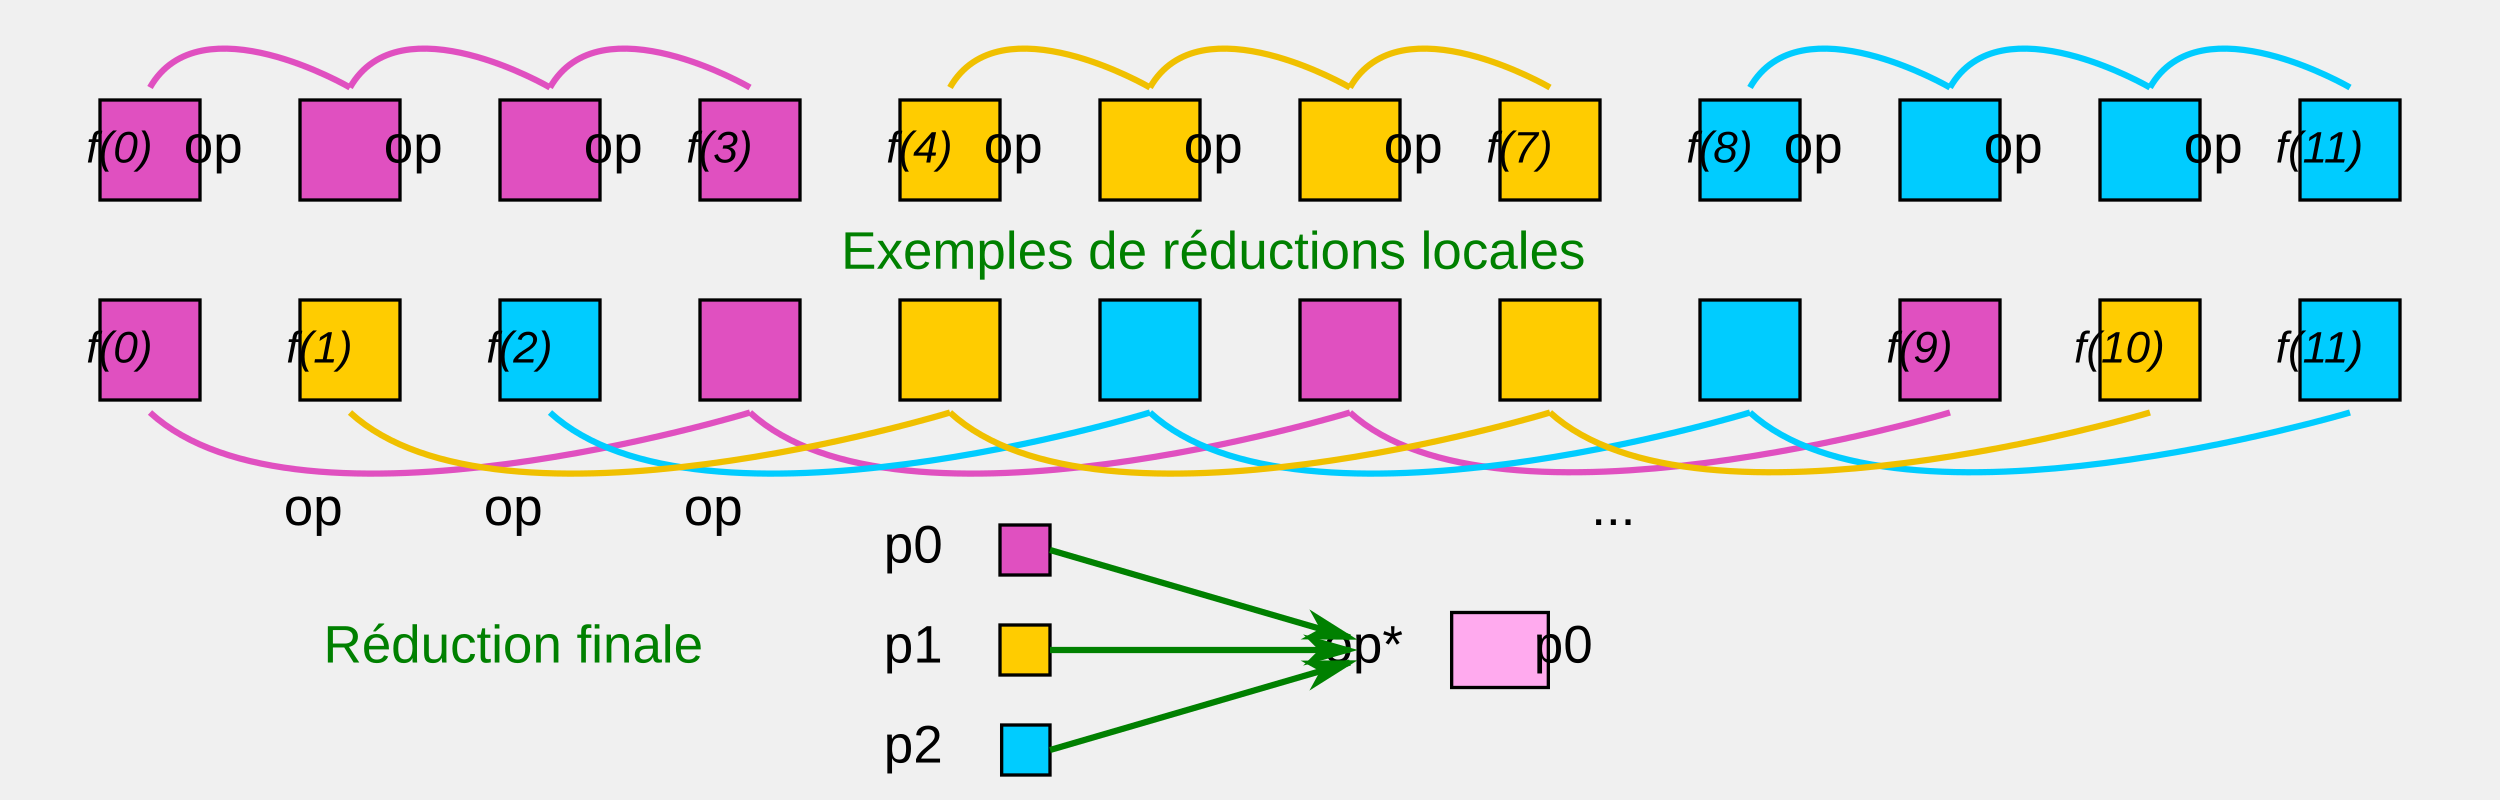
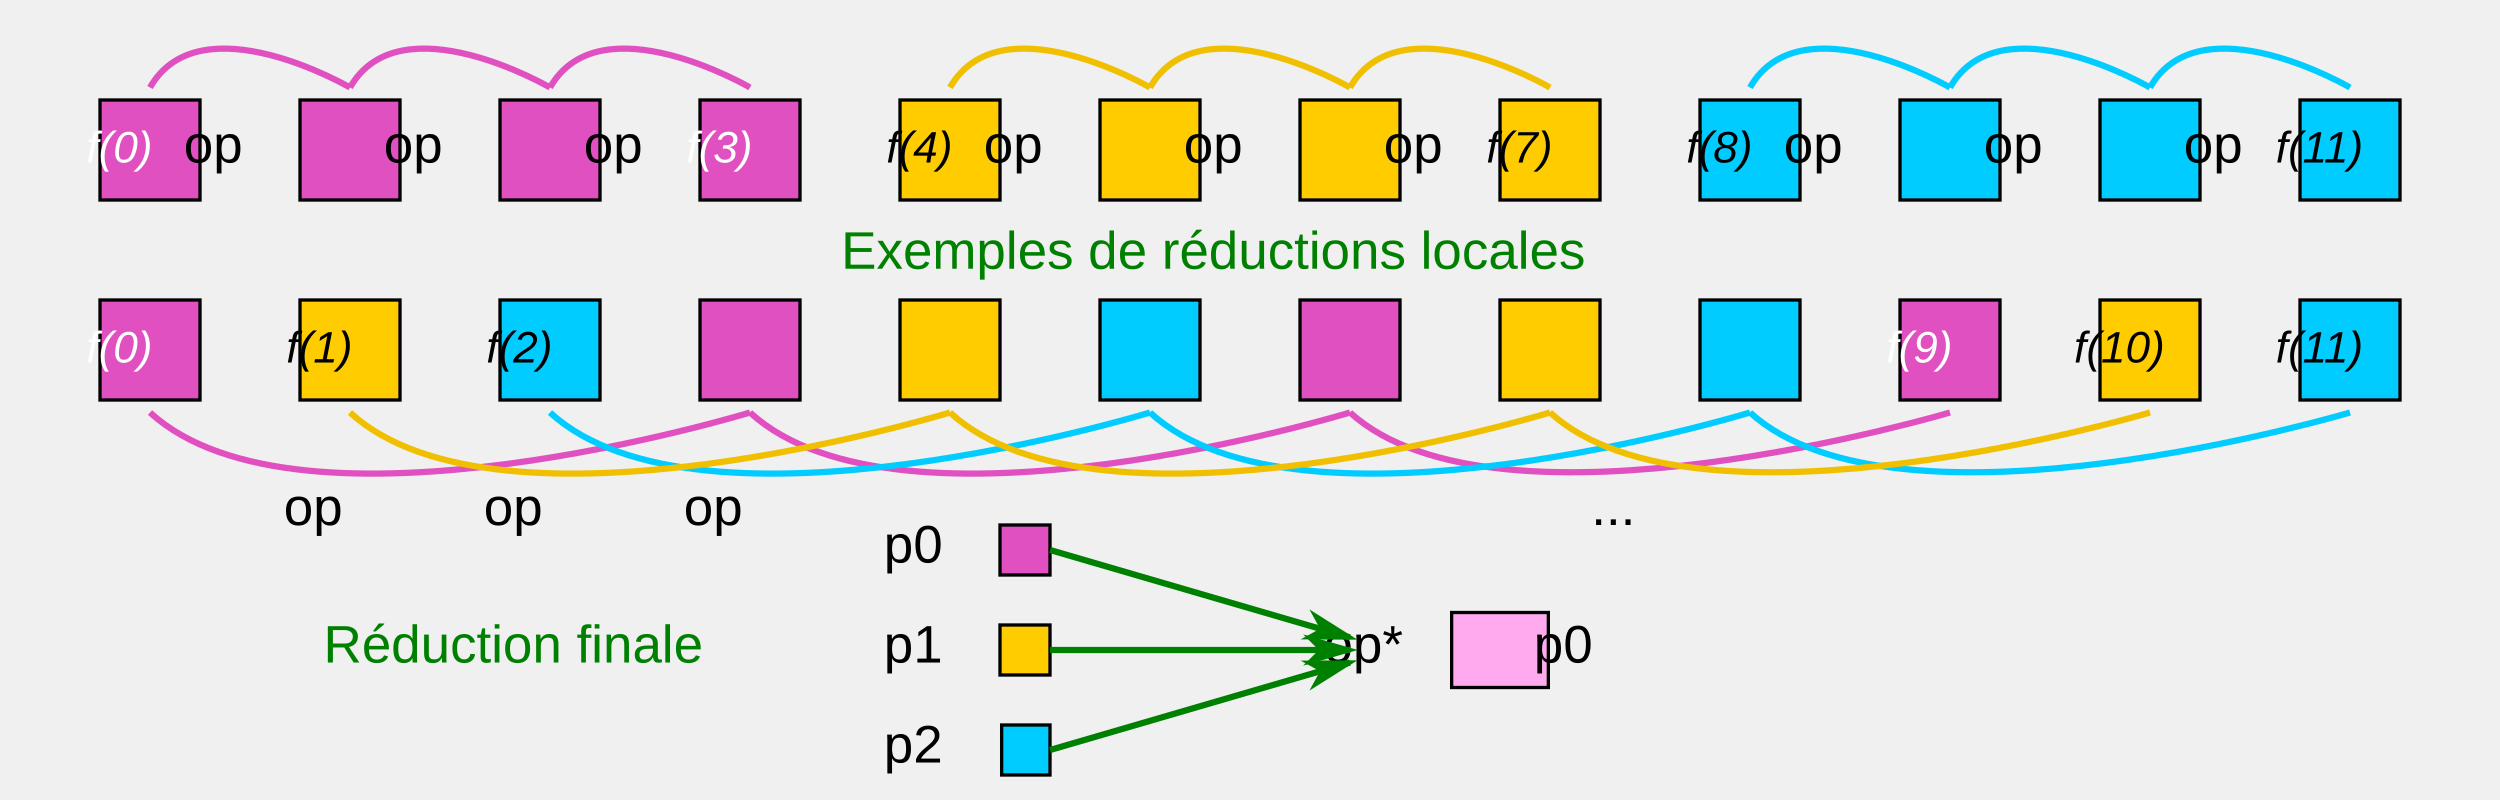
<svg xmlns="http://www.w3.org/2000/svg" width="200mm" height="64mm" viewBox="0 0 200 64" version="1.1" id="svg1">
  <defs id="defs1">
    <marker style="overflow:visible" id="DartArrow" refX="5" refY="0" orient="auto-start-reverse" markerWidth="1" markerHeight="1" viewBox="0 0 1 1" preserveAspectRatio="xMidYMid">
      <path style="fill:context-stroke;fill-rule:evenodd;stroke:none" d="M 0,0 5,-5 -12.5,0 5,5 Z" transform="scale(-0.5)" id="path6" />
    </marker>
    <marker style="overflow:visible" id="DartArrow-6" refX="5" refY="0" orient="auto-start-reverse" markerWidth="1" markerHeight="1" viewBox="0 0 1 1" preserveAspectRatio="xMidYMid">
      <path style="fill:context-stroke;fill-rule:evenodd;stroke:none" d="M 0,0 5,-5 -12.5,0 5,5 Z" transform="scale(-0.5)" id="path6-8" />
    </marker>
    <marker style="overflow:visible" id="DartArrow-6-8" refX="5" refY="0" orient="auto-start-reverse" markerWidth="1" markerHeight="1" viewBox="0 0 1 1" preserveAspectRatio="xMidYMid">
      <path style="fill:context-stroke;fill-rule:evenodd;stroke:none" d="M 0,0 5,-5 -12.5,0 5,5 Z" transform="scale(-0.5)" id="path6-8-9" />
    </marker>
  </defs>
  <g id="layer1">
    <rect style="fill:#e050c0;stroke:#000000;stroke-width:0.265;stroke-dasharray:none;stroke-dashoffset:0;stroke-opacity:1;fill-opacity:1" id="rect1" width="8" height="8" x="8" y="8" />
    <rect style="fill:#e050c0;fill-opacity:1;stroke:#000000;stroke-width:0.265;stroke-dasharray:none;stroke-dashoffset:0;stroke-opacity:1" id="rect1-88" width="4" height="4" x="80" y="42" />
    <rect style="fill:#ffaaee;stroke:#000000;stroke-width:0.265;stroke-dasharray:none;stroke-dashoffset:0;stroke-opacity:1" id="rect1-88-6" width="7.735" height="6" x="116.132" y="49" />
    <rect style="fill:#e050c0;stroke:#000000;stroke-width:0.265;stroke-dasharray:none;stroke-dashoffset:0;stroke-opacity:1;fill-opacity:1" id="rect1-8" width="8" height="8" x="24" y="8" />
    <rect style="fill:#e050c0;stroke:#000000;stroke-width:0.265;stroke-dasharray:none;stroke-dashoffset:0;stroke-opacity:1;fill-opacity:1" id="rect1-8-8" width="8" height="8" x="40" y="8" />
    <rect style="fill:#e050c0;stroke:#000000;stroke-width:0.265;stroke-dasharray:none;stroke-dashoffset:0;stroke-opacity:1;fill-opacity:1" id="rect1-8-5" width="8" height="8" x="56" y="8" />
    <rect style="fill:#ffcc00;stroke:#000000;stroke-width:0.265;stroke-dasharray:none;stroke-dashoffset:0;stroke-opacity:1" id="rect1-8-1" width="8" height="8" x="72" y="8" />
    <rect style="fill:#ffcc00;stroke:#000000;stroke-width:0.265;stroke-dasharray:none;stroke-dashoffset:0;stroke-opacity:1" id="rect1-8-7" width="8" height="8" x="88" y="8" />
    <rect style="fill:#ffcc00;stroke:#000000;stroke-width:0.265;stroke-dasharray:none;stroke-dashoffset:0;stroke-opacity:1" id="rect1-8-2" width="8" height="8" x="104" y="8" />
    <rect style="fill:#ffcc00;stroke:#000000;stroke-width:0.265;stroke-dasharray:none;stroke-dashoffset:0;stroke-opacity:1" id="rect1-8-16" width="8" height="8" x="120" y="8" />
    <rect style="fill:#00ccff;stroke:#000000;stroke-width:0.265;stroke-dasharray:none;stroke-dashoffset:0;stroke-opacity:1" id="rect1-8-6" width="8" height="8" x="136" y="8" />
    <rect style="fill:#00ccff;stroke:#000000;stroke-width:0.265;stroke-dasharray:none;stroke-dashoffset:0;stroke-opacity:1" id="rect1-8-27" width="8" height="8" x="152" y="8" />
    <rect style="fill:#00ccff;stroke:#000000;stroke-width:0.265;stroke-dasharray:none;stroke-dashoffset:0;stroke-opacity:1" id="rect1-8-3" width="8" height="8" x="168" y="8" />
    <rect style="fill:#00ccff;stroke:#000000;stroke-width:0.265;stroke-dasharray:none;stroke-dashoffset:0;stroke-opacity:1" id="rect1-8-34" width="8" height="8" x="184" y="8" />
    <text xml:space="preserve" style="font-size:4.233px;font-family:'Liberation Sans';-inkscape-font-specification:'Liberation Sans';text-align:center;writing-mode:lr-tb;direction:ltr;text-anchor:middle;fill:#000000;fill-opacity:1;stroke:none;stroke-width:0.265;stroke-dasharray:none;stroke-dashoffset:0;stroke-opacity:1" x="20" y="13" id="text1">
      <tspan id="tspan5" x="20" y="13" style="font-size:4.233px">op</tspan>
    </text>
    <text xml:space="preserve" style="font-size:4.233px;font-family:'Liberation Sans';-inkscape-font-specification:'Liberation Sans';text-align:center;writing-mode:lr-tb;direction:ltr;text-anchor:middle;fill:#008000;fill-opacity:1;stroke:none;stroke-width:0.265;stroke-dasharray:none;stroke-dashoffset:0;stroke-opacity:1" x="100" y="21.5" id="text1-88">
      <tspan id="tspan5-24" x="100" y="21.5" style="font-size:4.233px;fill:#008000;fill-opacity:1">Exemples de réductions locales</tspan>
    </text>
    <text xml:space="preserve" style="font-size:4.233px;font-family:'Liberation Sans';-inkscape-font-specification:'Liberation Sans';text-align:center;writing-mode:lr-tb;direction:ltr;text-anchor:middle;fill:#008000;fill-opacity:1;stroke:none;stroke-width:0.265;stroke-dasharray:none;stroke-dashoffset:0;stroke-opacity:1" x="44" y="53" id="text1-88-3">
      <tspan id="tspan5-24-1" x="44" y="53" style="font-size:4.233px;fill:#008000;fill-opacity:1">Réduction finale</tspan>
    </text>
    <text xml:space="preserve" style="font-size:4.233px;font-family:'Liberation Sans';-inkscape-font-specification:'Liberation Sans';text-align:center;writing-mode:lr-tb;direction:ltr;text-anchor:middle;fill:#000000;fill-opacity:1;stroke:none;stroke-width:0.265;stroke-dasharray:none;stroke-dashoffset:0;stroke-opacity:1" x="36" y="13" id="text1-8">
      <tspan id="tspan5-8" x="36" y="13" style="font-size:4.233px">op</tspan>
    </text>
    <text xml:space="preserve" style="font-size:4.233px;font-family:'Liberation Sans';-inkscape-font-specification:'Liberation Sans';text-align:center;writing-mode:lr-tb;direction:ltr;text-anchor:middle;fill:#000000;fill-opacity:1;stroke:none;stroke-width:0.265;stroke-dasharray:none;stroke-dashoffset:0;stroke-opacity:1" x="52" y="13" id="text1-5">
      <tspan id="tspan5-1" x="52" y="13" style="font-size:4.233px">op</tspan>
    </text>
    <text xml:space="preserve" style="font-size:4.233px;font-family:'Liberation Sans';-inkscape-font-specification:'Liberation Sans';text-align:center;writing-mode:lr-tb;direction:ltr;text-anchor:middle;fill:#000000;fill-opacity:1;stroke:none;stroke-width:0.265;stroke-dasharray:none;stroke-dashoffset:0;stroke-opacity:1" x="84" y="13" id="text1-2">
      <tspan id="tspan5-3" x="84" y="13" style="font-size:4.233px">op</tspan>
    </text>
    <text xml:space="preserve" style="font-size:4.233px;font-family:'Liberation Sans';-inkscape-font-specification:'Liberation Sans';text-align:center;writing-mode:lr-tb;direction:ltr;text-anchor:middle;fill:#000000;fill-opacity:1;stroke:none;stroke-width:0.265;stroke-dasharray:none;stroke-dashoffset:0;stroke-opacity:1" x="100" y="13" id="text1-6">
      <tspan id="tspan5-85" x="100" y="13" style="font-size:4.233px">op</tspan>
    </text>
    <text xml:space="preserve" style="font-size:4.233px;font-family:'Liberation Sans';-inkscape-font-specification:'Liberation Sans';text-align:center;writing-mode:lr-tb;direction:ltr;text-anchor:middle;fill:#000000;fill-opacity:1;stroke:none;stroke-width:0.265;stroke-dasharray:none;stroke-dashoffset:0;stroke-opacity:1" x="116" y="13" id="text1-89">
      <tspan id="tspan5-2" x="116" y="13" style="font-size:4.233px">op</tspan>
    </text>
    <text xml:space="preserve" style="font-size:4.233px;font-family:'Liberation Sans';-inkscape-font-specification:'Liberation Sans';text-align:center;writing-mode:lr-tb;direction:ltr;text-anchor:middle;fill:#000000;fill-opacity:1;stroke:none;stroke-width:0.265;stroke-dasharray:none;stroke-dashoffset:0;stroke-opacity:1" x="148" y="13" id="text1-41">
      <tspan id="tspan5-13" x="148" y="13" style="font-size:4.233px">op</tspan>
    </text>
    <text xml:space="preserve" style="font-size:4.233px;font-family:'Liberation Sans';-inkscape-font-specification:'Liberation Sans';text-align:center;writing-mode:lr-tb;direction:ltr;text-anchor:middle;fill:#000000;fill-opacity:1;stroke:none;stroke-width:0.265;stroke-dasharray:none;stroke-dashoffset:0;stroke-opacity:1" x="164" y="13" id="text1-27">
      <tspan id="tspan5-79" x="164" y="13" style="font-size:4.233px">op</tspan>
    </text>
    <text xml:space="preserve" style="font-size:4.233px;font-family:'Liberation Sans';-inkscape-font-specification:'Liberation Sans';text-align:center;writing-mode:lr-tb;direction:ltr;text-anchor:middle;fill:#000000;fill-opacity:1;stroke:none;stroke-width:0.265;stroke-dasharray:none;stroke-dashoffset:0;stroke-opacity:1" x="180" y="13" id="text1-86">
      <tspan id="tspan5-5" x="180" y="13" style="font-size:4.233px">op</tspan>
    </text>
    <rect style="fill:#e050c0;stroke:#000000;stroke-width:0.265;stroke-dasharray:none;stroke-dashoffset:0;stroke-opacity:1;fill-opacity:1" id="rect1-6" width="8" height="8" x="8" y="24" />
    <rect style="fill:#e050c0;stroke:#000000;stroke-width:0.265;stroke-dasharray:none;stroke-dashoffset:0;stroke-opacity:1;fill-opacity:1" id="rect1-8-0" width="8" height="8" x="56" y="24" />
    <rect style="fill:#e050c0;stroke:#000000;stroke-width:0.265;stroke-dasharray:none;stroke-dashoffset:0;stroke-opacity:1;fill-opacity:1" id="rect1-8-8-2" width="8" height="8" x="104" y="24" />
    <rect style="fill:#e050c0;stroke:#000000;stroke-width:0.265;stroke-dasharray:none;stroke-dashoffset:0;stroke-opacity:1;fill-opacity:1" id="rect1-8-5-4" width="8" height="8" x="152" y="24" />
    <rect style="fill:#ffcc00;stroke:#000000;stroke-width:0.265;stroke-dasharray:none;stroke-dashoffset:0;stroke-opacity:1" id="rect1-8-1-8" width="8" height="8" x="24" y="24" />
    <rect style="fill:#ffcc00;stroke:#000000;stroke-width:0.265;stroke-dasharray:none;stroke-dashoffset:0;stroke-opacity:1" id="rect1-8-1-8-5" width="4" height="4" x="80" y="50" />
    <rect style="fill:#ffcc00;stroke:#000000;stroke-width:0.265;stroke-dasharray:none;stroke-dashoffset:0;stroke-opacity:1" id="rect1-8-7-6" width="8" height="8" x="72" y="24" />
    <rect style="fill:#ffcc00;stroke:#000000;stroke-width:0.265;stroke-dasharray:none;stroke-dashoffset:0;stroke-opacity:1" id="rect1-8-2-5" width="8" height="8" x="120" y="24" />
    <rect style="fill:#ffcc00;stroke:#000000;stroke-width:0.265;stroke-dasharray:none;stroke-dashoffset:0;stroke-opacity:1" id="rect1-8-16-0" width="8" height="8" x="168" y="24" />
    <rect style="fill:#00ccff;stroke:#000000;stroke-width:0.265;stroke-dasharray:none;stroke-dashoffset:0;stroke-opacity:1" id="rect1-8-6-9" width="8" height="8" x="40" y="24" />
    <rect style="fill:#00ccff;stroke:#000000;stroke-width:0.265;stroke-dasharray:none;stroke-dashoffset:0;stroke-opacity:1" id="rect1-8-6-9-1" width="3.868" height="4" x="80.132" y="58" />
    <rect style="fill:#00ccff;stroke:#000000;stroke-width:0.265;stroke-dasharray:none;stroke-dashoffset:0;stroke-opacity:1" id="rect1-8-27-0" width="8" height="8" x="88" y="24" />
    <rect style="fill:#00ccff;stroke:#000000;stroke-width:0.265;stroke-dasharray:none;stroke-dashoffset:0;stroke-opacity:1" id="rect1-8-3-0" width="8" height="8" x="136" y="24" />
    <rect style="fill:#00ccff;stroke:#000000;stroke-width:0.265;stroke-dasharray:none;stroke-dashoffset:0;stroke-opacity:1" id="rect1-8-34-6" width="8" height="8" x="184" y="24" />
    <text xml:space="preserve" style="font-size:4.233px;font-family:'Liberation Sans';-inkscape-font-specification:'Liberation Sans';text-align:center;writing-mode:lr-tb;direction:ltr;text-anchor:middle;fill:#000000;fill-opacity:1;stroke:none;stroke-width:0.265;stroke-dasharray:none;stroke-dashoffset:0;stroke-opacity:1" x="28" y="42" id="text1-1">
      <tspan id="tspan5-38" x="28" y="42" style="font-size:4.233px">op</tspan>
    </text>
    <text xml:space="preserve" style="font-size:4.233px;font-family:'Liberation Sans';-inkscape-font-specification:'Liberation Sans';text-align:center;writing-mode:lr-tb;direction:ltr;text-anchor:middle;fill:#000000;fill-opacity:1;stroke:none;stroke-width:0.265;stroke-dasharray:none;stroke-dashoffset:0;stroke-opacity:1" x="76" y="45" id="text1-1-9">
      <tspan id="tspan5-38-1" x="76" y="45" style="font-size:4.233px">p0</tspan>
    </text>
    <text xml:space="preserve" style="font-size:4.233px;font-family:'Liberation Sans';-inkscape-font-specification:'Liberation Sans';text-align:center;writing-mode:lr-tb;direction:ltr;text-anchor:middle;fill:#000000;fill-opacity:1;stroke:none;stroke-width:0.265;stroke-dasharray:none;stroke-dashoffset:0;stroke-opacity:1" x="128" y="53" id="text1-1-9-2">
      <tspan id="tspan5-38-1-0" x="128" y="53" style="font-size:4.233px">p0</tspan>
    </text>
    <text xml:space="preserve" style="font-size:4.233px;font-family:'Liberation Sans';-inkscape-font-specification:'Liberation Sans';text-align:center;writing-mode:lr-tb;direction:ltr;text-anchor:middle;fill:#000000;fill-opacity:1;stroke:none;stroke-width:0.265;stroke-dasharray:none;stroke-dashoffset:0;stroke-opacity:1" x="76" y="61" id="text1-1-9-3">
      <tspan id="tspan5-38-1-6" x="76" y="61" style="font-size:4.233px">p2</tspan>
    </text>
    <text xml:space="preserve" style="font-size:4.233px;font-family:'Liberation Sans';-inkscape-font-specification:'Liberation Sans';text-align:center;writing-mode:lr-tb;direction:ltr;text-anchor:middle;fill:#000000;fill-opacity:1;stroke:none;stroke-width:0.265;stroke-dasharray:none;stroke-dashoffset:0;stroke-opacity:1" x="76" y="53" id="text1-1-9-8">
      <tspan id="tspan5-38-1-4" x="76" y="53" style="font-size:4.233px">p1</tspan>
    </text>
-     <text xml:space="preserve" style="font-size:3.528px;font-family:'Liberation Sans';-inkscape-font-specification:'Liberation Sans';text-align:center;writing-mode:lr-tb;direction:ltr;text-anchor:middle;fill:#000000;fill-opacity:1;stroke:none;stroke-width:0.265;stroke-dasharray:none;stroke-dashoffset:0;stroke-opacity:1" x="12" y="29" id="text1-1-8">
-       <tspan id="tspan5-38-8" x="12" y="29" style="font-style:italic;font-variant:normal;font-weight:normal;font-stretch:normal;font-size:3.528px;font-family:'Liberation Sans';-inkscape-font-specification:'Liberation Sans Italic'">f(0)</tspan>
+     <text xml:space="preserve" style="font-size:3.528px;font-family:'Liberation Sans';-inkscape-font-specification:'Liberation Sans';text-align:center;writing-mode:lr-tb;direction:ltr;text-anchor:middle;fill:#ffffff;fill-opacity:1;stroke:none;stroke-width:0.265;stroke-dasharray:none;stroke-dashoffset:0;stroke-opacity:1" x="12" y="29" id="text1-1-8">
+       <tspan id="tspan5-38-8" x="12" y="29" style="font-style:italic;font-variant:normal;font-weight:normal;font-stretch:normal;font-size:3.528px;font-family:'Liberation Sans';-inkscape-font-specification:'Liberation Sans Italic';fill:#ffffff;fill-opacity:1">f(0)</tspan>
    </text>
-     <text xml:space="preserve" style="font-size:3.528px;font-family:'Liberation Sans';-inkscape-font-specification:'Liberation Sans';text-align:center;writing-mode:lr-tb;direction:ltr;text-anchor:middle;fill:#000000;fill-opacity:1;stroke:none;stroke-width:0.265;stroke-dasharray:none;stroke-dashoffset:0;stroke-opacity:1" x="12" y="13" id="text1-1-8-0">
-       <tspan id="tspan5-38-8-2" x="12" y="13" style="font-style:italic;font-variant:normal;font-weight:normal;font-stretch:normal;font-size:3.528px;font-family:'Liberation Sans';-inkscape-font-specification:'Liberation Sans Italic'">f(0)</tspan>
+     <text xml:space="preserve" style="font-size:3.528px;font-family:'Liberation Sans';-inkscape-font-specification:'Liberation Sans';text-align:center;writing-mode:lr-tb;direction:ltr;text-anchor:middle;fill:#ffffff;fill-opacity:1;stroke:none;stroke-width:0.265;stroke-dasharray:none;stroke-dashoffset:0;stroke-opacity:1" x="12" y="13" id="text1-1-8-0">
+       <tspan id="tspan5-38-8-2" x="12" y="13" style="font-style:italic;font-variant:normal;font-weight:normal;font-stretch:normal;font-size:3.528px;font-family:'Liberation Sans';-inkscape-font-specification:'Liberation Sans Italic';fill:#ffffff;fill-opacity:1">f(0)</tspan>
    </text>
-     <text xml:space="preserve" style="font-size:3.528px;font-family:'Liberation Sans';-inkscape-font-specification:'Liberation Sans';text-align:center;writing-mode:lr-tb;direction:ltr;text-anchor:middle;fill:#000000;fill-opacity:1;stroke:none;stroke-width:0.265;stroke-dasharray:none;stroke-dashoffset:0;stroke-opacity:1" x="60" y="13" id="text1-1-8-0-4">
-       <tspan id="tspan5-38-8-2-8" x="60" y="13" style="font-style:italic;font-variant:normal;font-weight:normal;font-stretch:normal;font-size:3.528px;font-family:'Liberation Sans';-inkscape-font-specification:'Liberation Sans Italic'">f(3)</tspan>
+     <text xml:space="preserve" style="font-size:3.528px;font-family:'Liberation Sans';-inkscape-font-specification:'Liberation Sans';text-align:center;writing-mode:lr-tb;direction:ltr;text-anchor:middle;fill:#ffffff;fill-opacity:1;stroke:none;stroke-width:0.265;stroke-dasharray:none;stroke-dashoffset:0;stroke-opacity:1" x="60" y="13" id="text1-1-8-0-4">
+       <tspan id="tspan5-38-8-2-8" x="60" y="13" style="font-style:italic;font-variant:normal;font-weight:normal;font-stretch:normal;font-size:3.528px;font-family:'Liberation Sans';-inkscape-font-specification:'Liberation Sans Italic';fill:#ffffff;fill-opacity:1">f(3)</tspan>
    </text>
    <text xml:space="preserve" style="font-size:3.528px;font-family:'Liberation Sans';-inkscape-font-specification:'Liberation Sans';text-align:center;writing-mode:lr-tb;direction:ltr;text-anchor:middle;fill:#000000;fill-opacity:1;stroke:none;stroke-width:0.265;stroke-dasharray:none;stroke-dashoffset:0;stroke-opacity:1" x="76" y="13" id="text1-1-8-0-4-0">
      <tspan id="tspan5-38-8-2-8-0" x="76" y="13" style="font-style:italic;font-variant:normal;font-weight:normal;font-stretch:normal;font-size:3.528px;font-family:'Liberation Sans';-inkscape-font-specification:'Liberation Sans Italic'">f(4)</tspan>
    </text>
    <text xml:space="preserve" style="font-size:3.528px;font-family:'Liberation Sans';-inkscape-font-specification:'Liberation Sans';text-align:center;writing-mode:lr-tb;direction:ltr;text-anchor:middle;fill:#000000;fill-opacity:1;stroke:none;stroke-width:0.265;stroke-dasharray:none;stroke-dashoffset:0;stroke-opacity:1" x="28" y="29" id="text1-1-8-5">
      <tspan id="tspan5-38-8-1" x="28" y="29" style="font-style:italic;font-variant:normal;font-weight:normal;font-stretch:normal;font-size:3.528px;font-family:'Liberation Sans';-inkscape-font-specification:'Liberation Sans Italic'">f(1)</tspan>
    </text>
    <text xml:space="preserve" style="font-size:3.528px;font-family:'Liberation Sans';-inkscape-font-specification:'Liberation Sans';text-align:center;writing-mode:lr-tb;direction:ltr;text-anchor:middle;fill:#000000;fill-opacity:1;stroke:none;stroke-width:0.265;stroke-dasharray:none;stroke-dashoffset:0;stroke-opacity:1" x="44" y="29" id="text1-1-8-5-4">
      <tspan id="tspan5-38-8-1-3" x="44" y="29" style="font-style:italic;font-variant:normal;font-weight:normal;font-stretch:normal;font-size:3.528px;font-family:'Liberation Sans';-inkscape-font-specification:'Liberation Sans Italic'">f(2)</tspan>
    </text>
    <text xml:space="preserve" style="font-size:4.233px;font-family:'Liberation Sans';-inkscape-font-specification:'Liberation Sans';text-align:center;writing-mode:lr-tb;direction:ltr;text-anchor:middle;fill:#000000;fill-opacity:1;stroke:none;stroke-width:0.265;stroke-dasharray:none;stroke-dashoffset:0;stroke-opacity:1" x="44" y="42" id="text1-8-9">
      <tspan id="tspan5-8-3" x="44" y="42" style="font-size:4.233px">op</tspan>
    </text>
    <text xml:space="preserve" style="font-size:4.233px;font-family:'Liberation Sans';-inkscape-font-specification:'Liberation Sans';text-align:center;writing-mode:lr-tb;direction:ltr;text-anchor:middle;fill:#000000;fill-opacity:1;stroke:none;stroke-width:0.265;stroke-dasharray:none;stroke-dashoffset:0;stroke-opacity:1" x="60" y="42" id="text1-5-4">
      <tspan id="tspan5-1-4" x="60" y="42" style="font-size:4.233px">op</tspan>
    </text>
    <text xml:space="preserve" style="font-size:4.233px;font-family:'Liberation Sans';-inkscape-font-specification:'Liberation Sans';text-align:center;writing-mode:lr-tb;direction:ltr;text-anchor:middle;fill:#000000;fill-opacity:1;stroke:none;stroke-width:0.265;stroke-dasharray:none;stroke-dashoffset:0;stroke-opacity:1" x="132" y="42" id="text1-5-4-7">
      <tspan id="tspan5-1-4-2" x="132" y="42" style="font-size:4.233px">...</tspan>
    </text>
    <text xml:space="preserve" style="font-size:4.233px;font-family:'Liberation Sans';-inkscape-font-specification:'Liberation Sans';text-align:center;writing-mode:lr-tb;direction:ltr;text-anchor:middle;fill:#000000;fill-opacity:1;stroke:none;stroke-width:0.265;stroke-dasharray:none;stroke-dashoffset:0;stroke-opacity:1" x="112" y="53" id="text1-6-1-3">
      <tspan id="tspan5-85-8-2" x="112" y="53" style="font-size:4.233px">op*</tspan>
    </text>
    <path style="fill:none;fill-opacity:1;stroke:#e050c0;stroke-width:0.5;stroke-opacity:1" d="m 12,33 c 12,11 48,0 48,0" id="path31" />
    <path style="fill:none;fill-opacity:1;stroke:#e050c0;stroke-width:0.5;stroke-opacity:1" d="m 12,7 c 4,-7 16,0 16,0" id="path31-71" />
    <path style="fill:none;fill-opacity:1;stroke:#e050c0;stroke-width:0.5;stroke-opacity:1" d="m 28,7 c 4,-7 16,0 16,0" id="path31-71-7" />
    <path style="fill:none;fill-opacity:1;stroke:#e050c0;stroke-width:0.5;stroke-opacity:1" d="m 44,7 c 4,-7 16,0 16,0" id="path31-71-2" />
    <path style="fill:none;fill-opacity:1;stroke:#f0c000;stroke-width:0.5;stroke-opacity:1" d="m 76,7 c 4,-7 16,0 16,0" id="path31-71-1" />
    <path style="fill:none;fill-opacity:1;stroke:#f0c000;stroke-width:0.5;stroke-opacity:1" d="m 92,7 c 4,-7 16,0 16,0" id="path31-71-7-6" />
    <path style="fill:none;fill-opacity:1;stroke:#f0c000;stroke-width:0.5;stroke-opacity:1" d="m 108,7 c 4,-7 16,0 16,0" id="path31-71-2-8" />
    <path style="fill:none;fill-opacity:1;stroke:#e050c0;stroke-width:0.5;stroke-opacity:1" d="m 60,33 c 12,11 48,0 48,0" id="path31-1" />
    <path style="fill:none;fill-opacity:1;stroke:#e050c0;stroke-width:0.5;stroke-opacity:1" d="m 108,33 c 11.84,10.759 48,0 48,0" id="path31-7" />
    <path style="fill:none;fill-opacity:1;stroke:#00ccff;stroke-width:0.5;stroke-opacity:1" d="m 44,33 c 12,11 48,0 48,0" id="path31-2" />
    <path style="fill:none;fill-opacity:1;stroke:#00ccff;stroke-width:0.5;stroke-opacity:1" d="M 92,33 C 104,44 140,33 140,33" id="path31-1-3" />
    <path style="fill:none;fill-opacity:1;stroke:#00ccff;stroke-width:0.5;stroke-opacity:1" d="m 140,33 c 11.84,10.759 48,0 48,0" id="path31-7-2" />
    <path style="fill:none;fill-opacity:1;stroke:#f0c000;stroke-width:0.5;stroke-opacity:1" d="m 28,33 c 12,11 48,0 48,0" id="path31-8" />
    <path style="fill:none;fill-opacity:1;stroke:#f0c000;stroke-width:0.5;stroke-opacity:1" d="m 76,33 c 12,11 48,0 48,0" id="path31-1-8" />
    <path style="fill:none;fill-opacity:1;stroke:#f0c000;stroke-width:0.5;stroke-opacity:1" d="m 124,33 c 11.84,10.759 48,0 48,0" id="path31-7-24" />
    <path style="fill:none;fill-opacity:1;stroke:#00ccff;stroke-width:0.5;stroke-opacity:1" d="m 140,7 c 4,-7 16,0 16,0" id="path31-71-18" />
    <path style="fill:none;fill-opacity:1;stroke:#00ccff;stroke-width:0.5;stroke-opacity:1" d="m 156,7 c 4,-7 16,0 16,0" id="path31-71-7-9" />
    <path style="fill:none;fill-opacity:1;stroke:#00ccff;stroke-width:0.5;stroke-opacity:1" d="m 172,7 c 4,-7 16,0 16,0" id="path31-71-2-2" />
    <path style="fill:none;fill-opacity:1;stroke:#008000;stroke-width:0.5;stroke-opacity:1;marker-end:url(#DartArrow)" d="M 84,44 108,51" id="path45" />
    <path style="fill:none;fill-opacity:1;stroke:#008000;stroke-width:0.5;stroke-opacity:1;marker-end:url(#DartArrow-6)" d="m 84,52 h 24" id="path45-7" />
    <path style="fill:none;fill-opacity:1;stroke:#008000;stroke-width:0.5;stroke-opacity:1;marker-end:url(#DartArrow-6-8)" d="m 84,60 24,-7" id="path45-7-7" />
-     <text xml:space="preserve" style="font-size:3.528px;font-family:'Liberation Sans';-inkscape-font-specification:'Liberation Sans';text-align:center;writing-mode:lr-tb;direction:ltr;text-anchor:middle;fill:#000000;fill-opacity:1;stroke:none;stroke-width:0.265;stroke-dasharray:none;stroke-dashoffset:0;stroke-opacity:1" x="156" y="29" id="text1-1-8-5-3">
-       <tspan id="tspan5-38-8-1-4" x="156" y="29" style="font-style:italic;font-variant:normal;font-weight:normal;font-stretch:normal;font-size:3.528px;font-family:'Liberation Sans';-inkscape-font-specification:'Liberation Sans Italic'">f(9)</tspan>
+     <text xml:space="preserve" style="font-size:3.528px;font-family:'Liberation Sans';-inkscape-font-specification:'Liberation Sans';text-align:center;writing-mode:lr-tb;direction:ltr;text-anchor:middle;fill:#ffffff;fill-opacity:1;stroke:none;stroke-width:0.265;stroke-dasharray:none;stroke-dashoffset:0;stroke-opacity:1" x="156" y="29" id="text1-1-8-5-3">
+       <tspan id="tspan5-38-8-1-4" x="156" y="29" style="font-style:italic;font-variant:normal;font-weight:normal;font-stretch:normal;font-size:3.528px;font-family:'Liberation Sans';-inkscape-font-specification:'Liberation Sans Italic';fill:#ffffff;fill-opacity:1">f(9)</tspan>
    </text>
    <text xml:space="preserve" style="font-size:3.528px;font-family:'Liberation Sans';-inkscape-font-specification:'Liberation Sans';text-align:center;writing-mode:lr-tb;direction:ltr;text-anchor:middle;fill:#000000;fill-opacity:1;stroke:none;stroke-width:0.265;stroke-dasharray:none;stroke-dashoffset:0;stroke-opacity:1" x="172" y="29" id="text1-1-8-5-3-7">
      <tspan id="tspan5-38-8-1-4-4" x="172" y="29" style="font-style:italic;font-variant:normal;font-weight:normal;font-stretch:normal;font-size:3.528px;font-family:'Liberation Sans';-inkscape-font-specification:'Liberation Sans Italic'">f(10)</tspan>
    </text>
    <text xml:space="preserve" style="font-size:3.528px;font-family:'Liberation Sans';-inkscape-font-specification:'Liberation Sans';text-align:center;writing-mode:lr-tb;direction:ltr;text-anchor:middle;fill:#000000;fill-opacity:1;stroke:none;stroke-width:0.265;stroke-dasharray:none;stroke-dashoffset:0;stroke-opacity:1" x="188" y="29" id="text1-1-8-5-3-3">
      <tspan id="tspan5-38-8-1-4-1" x="188" y="29" style="font-style:italic;font-variant:normal;font-weight:normal;font-stretch:normal;font-size:3.528px;font-family:'Liberation Sans';-inkscape-font-specification:'Liberation Sans Italic'">f(11)</tspan>
    </text>
    <text xml:space="preserve" style="font-size:3.528px;font-family:'Liberation Sans';-inkscape-font-specification:'Liberation Sans';text-align:center;writing-mode:lr-tb;direction:ltr;text-anchor:middle;fill:#000000;fill-opacity:1;stroke:none;stroke-width:0.265;stroke-dasharray:none;stroke-dashoffset:0;stroke-opacity:1" x="60" y="13" id="text1-1-8-0-4-9" transform="translate(64)">
      <tspan id="tspan5-38-8-2-8-3" x="60" y="13" style="font-style:italic;font-variant:normal;font-weight:normal;font-stretch:normal;font-size:3.528px;font-family:'Liberation Sans';-inkscape-font-specification:'Liberation Sans Italic'">f(7)</tspan>
    </text>
    <text xml:space="preserve" style="font-size:3.528px;font-family:'Liberation Sans';-inkscape-font-specification:'Liberation Sans';text-align:center;writing-mode:lr-tb;direction:ltr;text-anchor:middle;fill:#000000;fill-opacity:1;stroke:none;stroke-width:0.265;stroke-dasharray:none;stroke-dashoffset:0;stroke-opacity:1" x="140" y="13" id="text1-1-8-0-4-06">
      <tspan id="tspan5-38-8-2-8-6" x="140" y="13" style="font-style:italic;font-variant:normal;font-weight:normal;font-stretch:normal;font-size:3.528px;font-family:'Liberation Sans';-inkscape-font-specification:'Liberation Sans Italic'">f(8)</tspan>
    </text>
    <text xml:space="preserve" style="font-size:3.528px;font-family:'Liberation Sans';-inkscape-font-specification:'Liberation Sans';text-align:center;writing-mode:lr-tb;direction:ltr;text-anchor:middle;fill:#000000;fill-opacity:1;stroke:none;stroke-width:0.265;stroke-dasharray:none;stroke-dashoffset:0;stroke-opacity:1" x="188" y="13" id="text1-1-8-0-4-96">
      <tspan id="tspan5-38-8-2-8-37" x="188" y="13" style="font-style:italic;font-variant:normal;font-weight:normal;font-stretch:normal;font-size:3.528px;font-family:'Liberation Sans';-inkscape-font-specification:'Liberation Sans Italic'">f(11)</tspan>
    </text>
  </g>
</svg>
